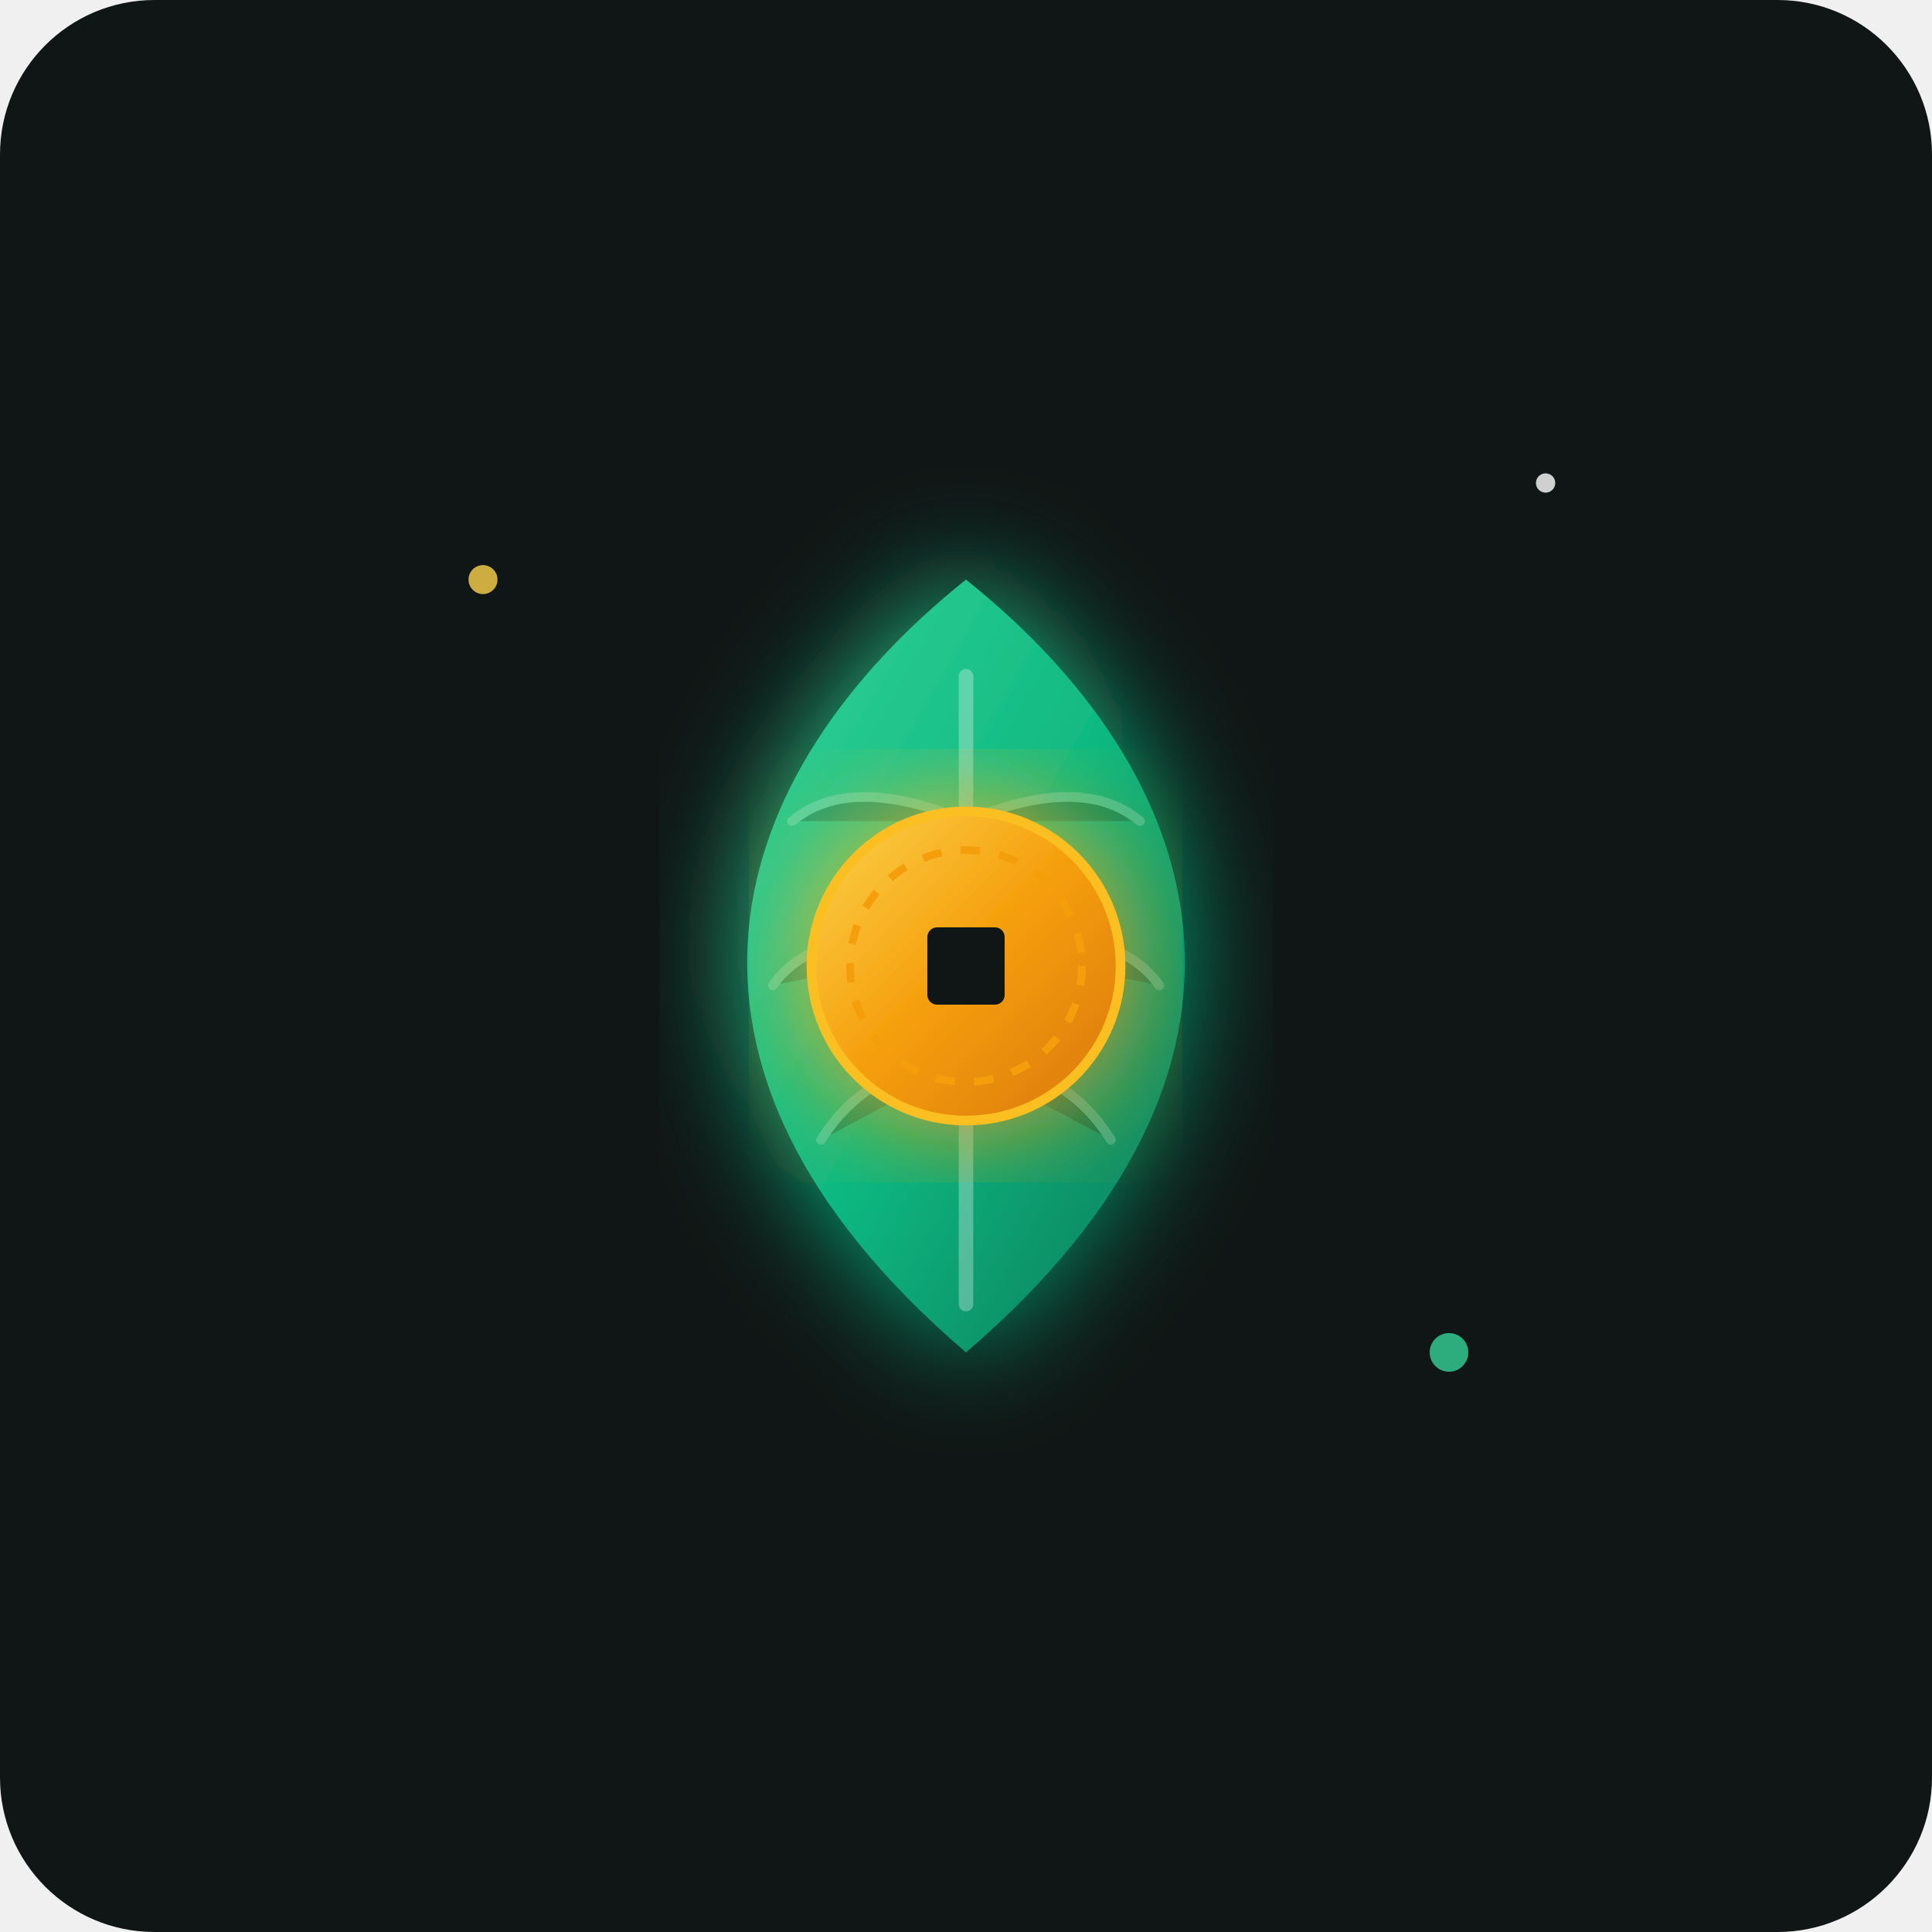
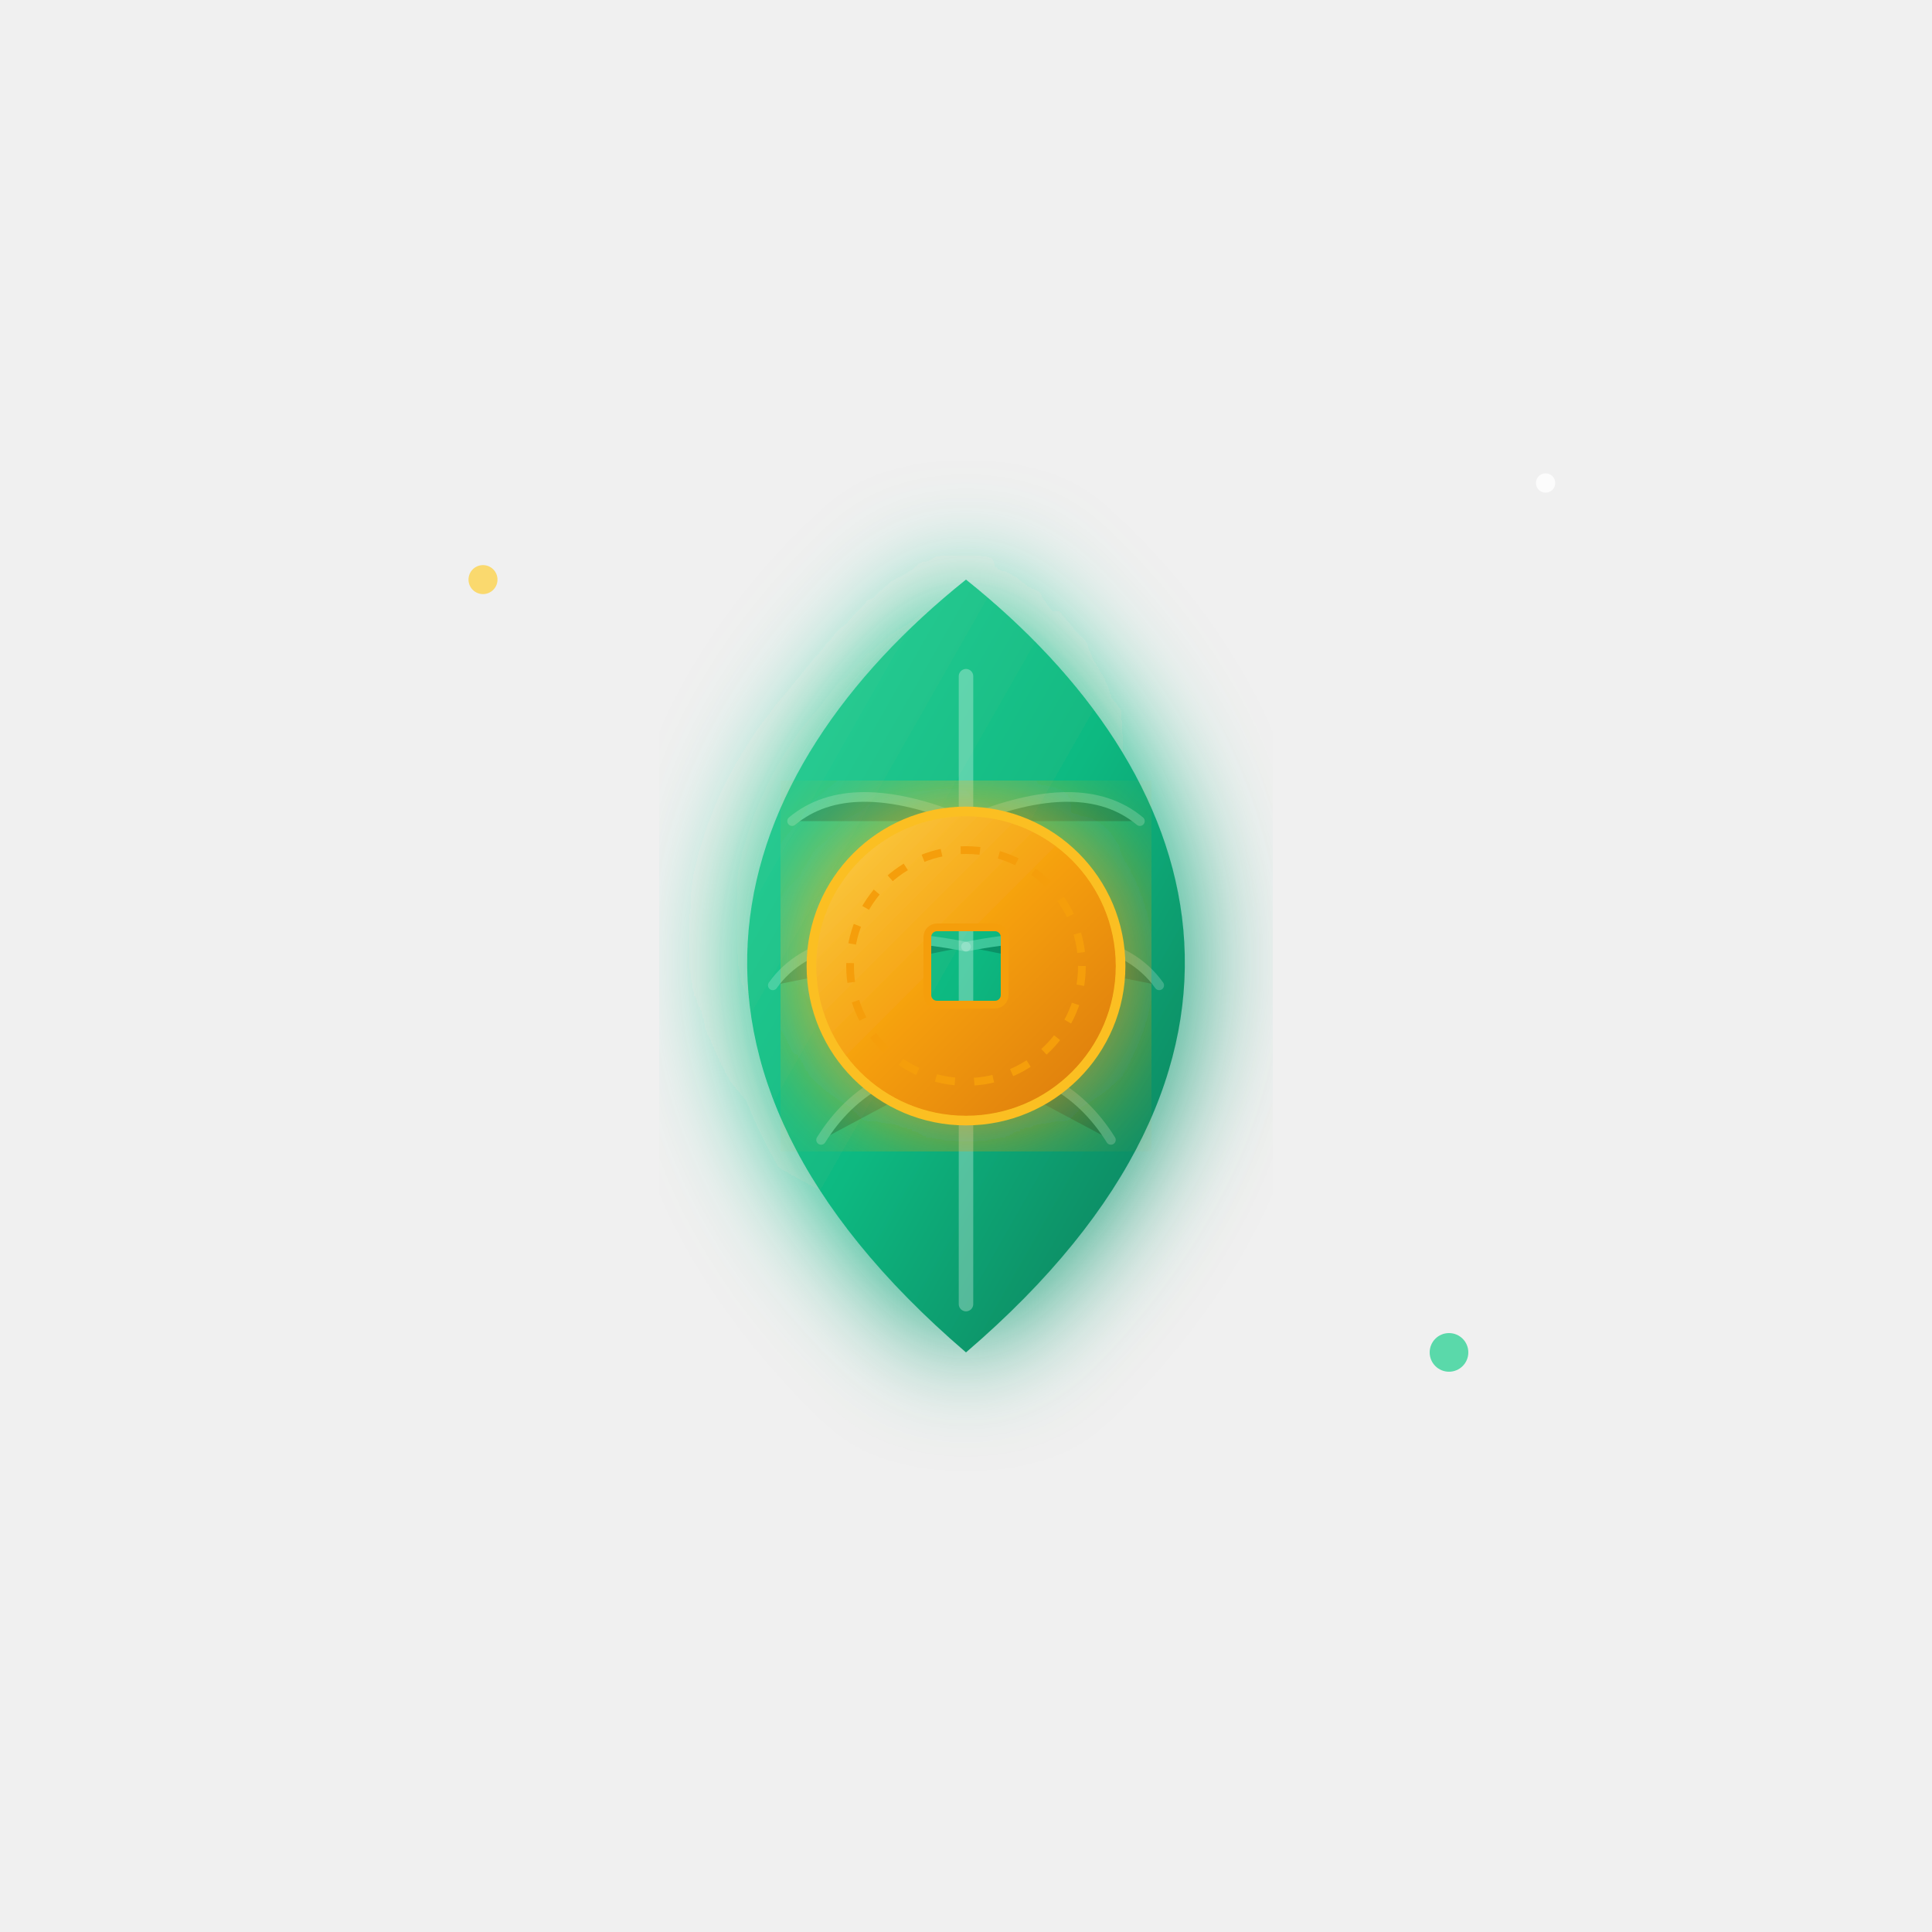
<svg xmlns="http://www.w3.org/2000/svg" viewBox="0 0 200 200" width="100%" height="100%">
  <defs>
    <linearGradient id="leafGrad" x1="0%" y1="0%" x2="100%" y2="100%">
      <stop offset="0%" stop-color="#34D399" />
      <stop offset="50%" stop-color="#10B981" />
      <stop offset="100%" stop-color="#047857" />
    </linearGradient>
    <linearGradient id="goldGrad" x1="0%" y1="0%" x2="100%" y2="100%">
      <stop offset="0%" stop-color="#FCD34D" />
      <stop offset="50%" stop-color="#F59E0B" />
      <stop offset="100%" stop-color="#D97706" />
    </linearGradient>
    <filter id="glow" x="-20%" y="-20%" width="140%" height="140%">
      <feGaussianBlur stdDeviation="6" result="blur" />
      <feComposite in="SourceGraphic" in2="blur" operator="over" />
    </filter>
+     <mask id="coinHole">
+       <rect x="-50" y="-50" width="100" height="100" fill="#ffffff" />
+       <rect x="-4" y="-4" width="8" height="8" rx="1" fill="#000000" />
+     </mask>
  </defs>
-   <rect width="100%" height="100%" fill="#101615" rx="16" />
  <circle cx="100" cy="100" r="20" fill="none" stroke="#10B981" stroke-width="1" opacity="0">
    <animate attributeName="r" values="20;75" dur="3s" repeatCount="indefinite" calcMode="spline" keyTimes="0;1" keySplines="0.16, 1, 0.3, 1" />
    <animate attributeName="opacity" values="0.6;0" dur="3s" repeatCount="indefinite" calcMode="spline" keyTimes="0;1" keySplines="0.16, 1, 0.3, 1" />
  </circle>
  <circle cx="100" cy="100" r="20" fill="none" stroke="#34D399" stroke-width="1.5" opacity="0">
    <animate attributeName="r" values="20;75" dur="3s" begin="1.5s" repeatCount="indefinite" calcMode="spline" keyTimes="0;1" keySplines="0.16, 1, 0.3, 1" />
    <animate attributeName="opacity" values="0.6;0" dur="3s" begin="1.5s" repeatCount="indefinite" calcMode="spline" keyTimes="0;1" keySplines="0.16, 1, 0.3, 1" />
  </circle>
  <g transform="translate(100, 100)">
    <animateTransform attributeName="transform" type="translate" values="100,103; 100,97; 100,103" dur="4s" repeatCount="indefinite" calcMode="spline" keyTimes="0; 0.5; 1" keySplines="0.4, 0, 0.2, 1; 0.4, 0, 0.2, 1" additive="sum" />
    <g>
      <animateTransform attributeName="transform" type="rotate" values="-2; 4; -2" dur="6s" repeatCount="indefinite" calcMode="spline" keyTimes="0; 0.5; 1" keySplines="0.4, 0, 0.2, 1; 0.4, 0, 0.2, 1" />
      <path d="M 0,-40                 C 25,-20 35,10 0,40                 C -35,10 -25,-20 0,-40 Z" fill="url(#leafGrad)" filter="url(#glow)" />
      <path d="M 0,-30 C 0,-10 0,10 0,35" stroke="#ffffff" stroke-width="1.5" stroke-linecap="round" opacity="0.3">
        <animate attributeName="opacity" values="0.2;0.5;0.2" dur="4s" repeatCount="indefinite" />
      </path>
      <path d="M 0,-15 Q 12,-20 18,-15 M 0,-2 Q 15,-5 20,2 M 0,10 Q 10,10 15,18" stroke="#ffffff" stroke-width="1" stroke-linecap="round" opacity="0.2" />
      <path d="M 0,-15 Q -12,-20 -18,-15 M 0,-2 Q -15,-5 -20,2 M 0,10 Q -10,10 -15,18" stroke="#ffffff" stroke-width="1" stroke-linecap="round" opacity="0.2" />
    </g>
  </g>
  <g transform="translate(100, 100)">
    <g>
      <animateTransform attributeName="transform" type="translate" values="0,-40; 40,0; 0,40; -40,0; 0,-40" dur="8s" repeatCount="indefinite" calcMode="spline" keyTimes="0; 0.25; 0.5; 0.75; 1" keySplines="0.4, 0, 0.2, 1; 0.4, 0, 0.2, 1; 0.4, 0, 0.2, 1; 0.4, 0, 0.2, 1" />
      <g>
        <animateTransform attributeName="transform" type="scale" values="0.8 0.8; 0.05 0.8; -0.8 0.8; 0.05 0.8; 0.8 0.8" dur="2.5s" repeatCount="indefinite" calcMode="spline" keyTimes="0; 0.25; 0.5; 0.75; 1" keySplines="0.4, 0, 0.2, 1; 0.4, 0, 0.2, 1; 0.4, 0, 0.2, 1; 0.4, 0, 0.2, 1" />
-         <circle cx="0" cy="0" r="16" fill="url(#goldGrad)" stroke="#FBBF24" stroke-width="1" filter="url(#glow)" />
-         <circle cx="0" cy="0" r="12" fill="none" stroke="#F59E0B" stroke-width="0.8" stroke-dasharray="2,2" />
-         <rect x="-4" y="-4" width="8" height="8" fill="#101615" rx="1" />
+         <circle cx="0" cy="0" r="16" fill="url(#goldGrad)" stroke="#FBBF24" stroke-width="1" filter="url(#glow)" mask="url(#coinHole)" />
+         <circle cx="0" cy="0" r="12" fill="none" stroke="#F59E0B" stroke-width="0.8" stroke-dasharray="2,2" mask="url(#coinHole)" />
+         <rect x="-4" y="-4" width="8" height="8" fill="none" stroke="#F59E0B" stroke-width="0.8" rx="1" />
      </g>
    </g>
  </g>
  <g opacity="0.8">
    <circle cx="50" cy="60" r="1.5" fill="#FCD34D">
      <animate attributeName="opacity" values="0.2;1;0.2" dur="3s" repeatCount="indefinite" />
      <animate attributeName="cy" values="60;45;60" dur="5s" repeatCount="indefinite" />
    </circle>
    <circle cx="150" cy="140" r="2" fill="#34D399">
      <animate attributeName="opacity" values="0.1;0.9;0.1" dur="4s" repeatCount="indefinite" />
      <animate attributeName="cy" values="140;155;140" dur="6s" repeatCount="indefinite" />
    </circle>
    <circle cx="160" cy="50" r="1" fill="#ffffff">
      <animate attributeName="opacity" values="0.8;0.2;0.8" dur="2s" repeatCount="indefinite" />
    </circle>
  </g>
</svg>
